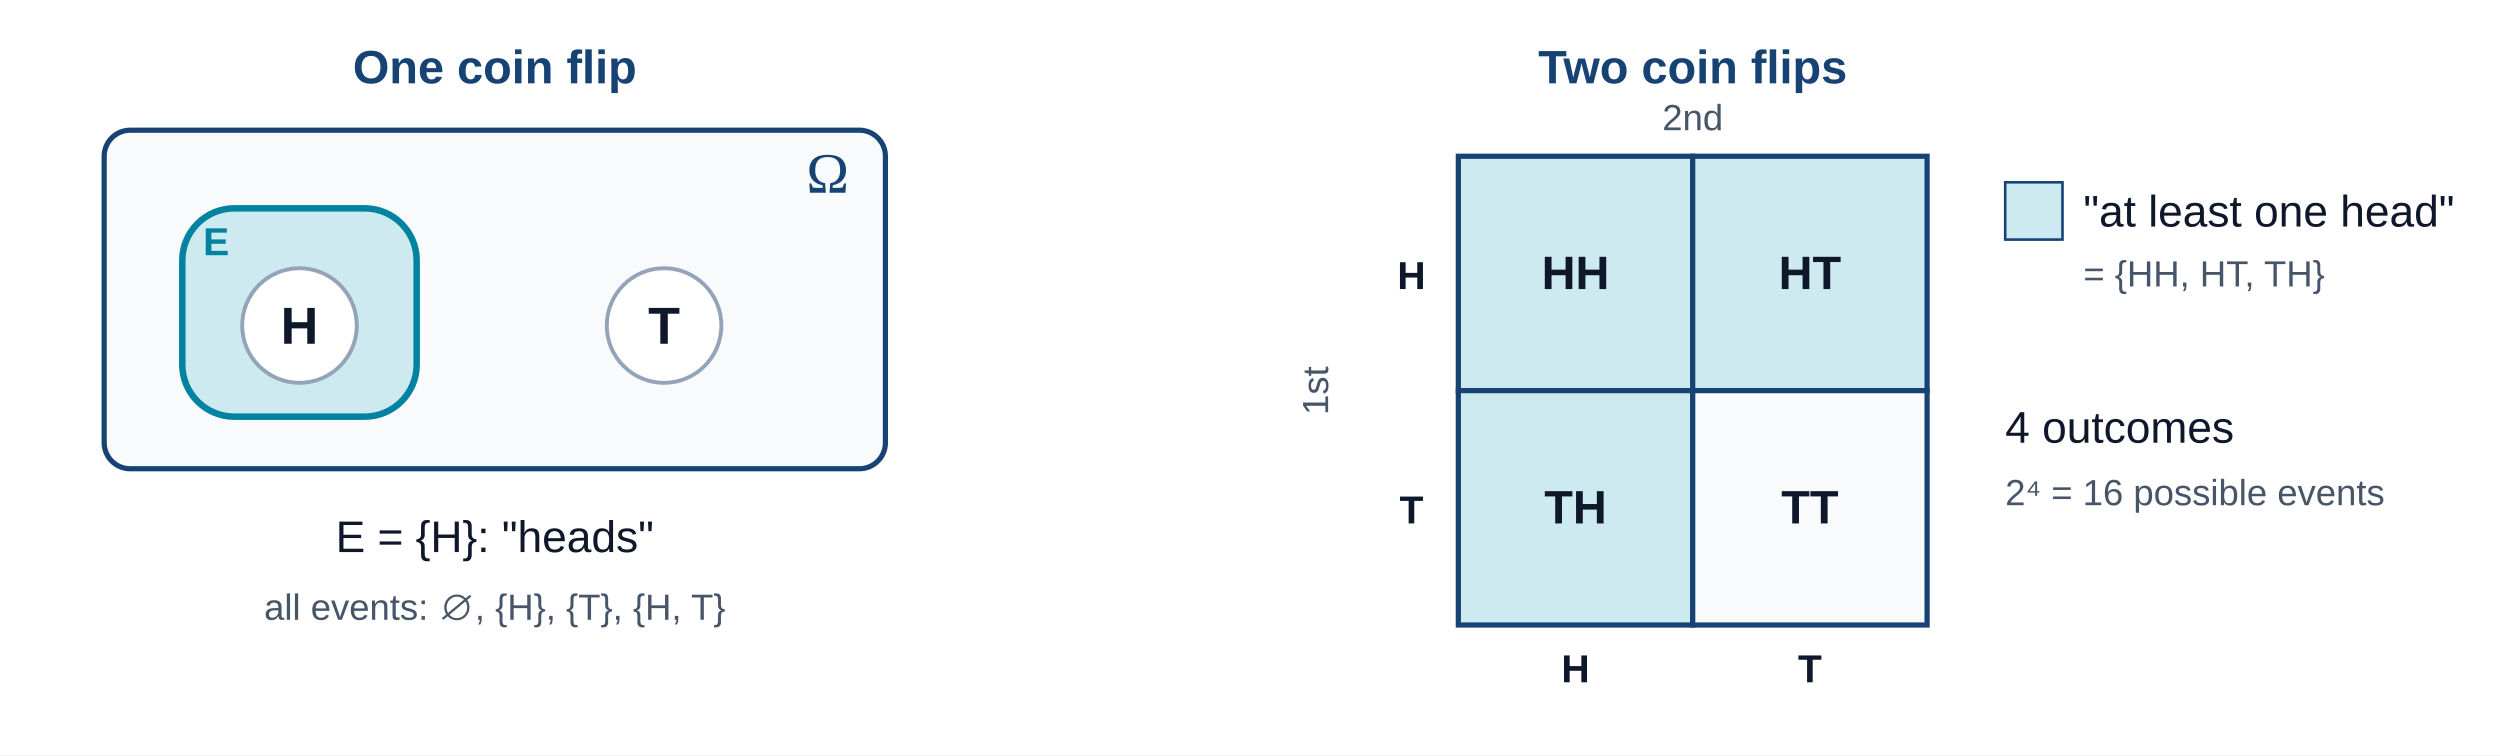
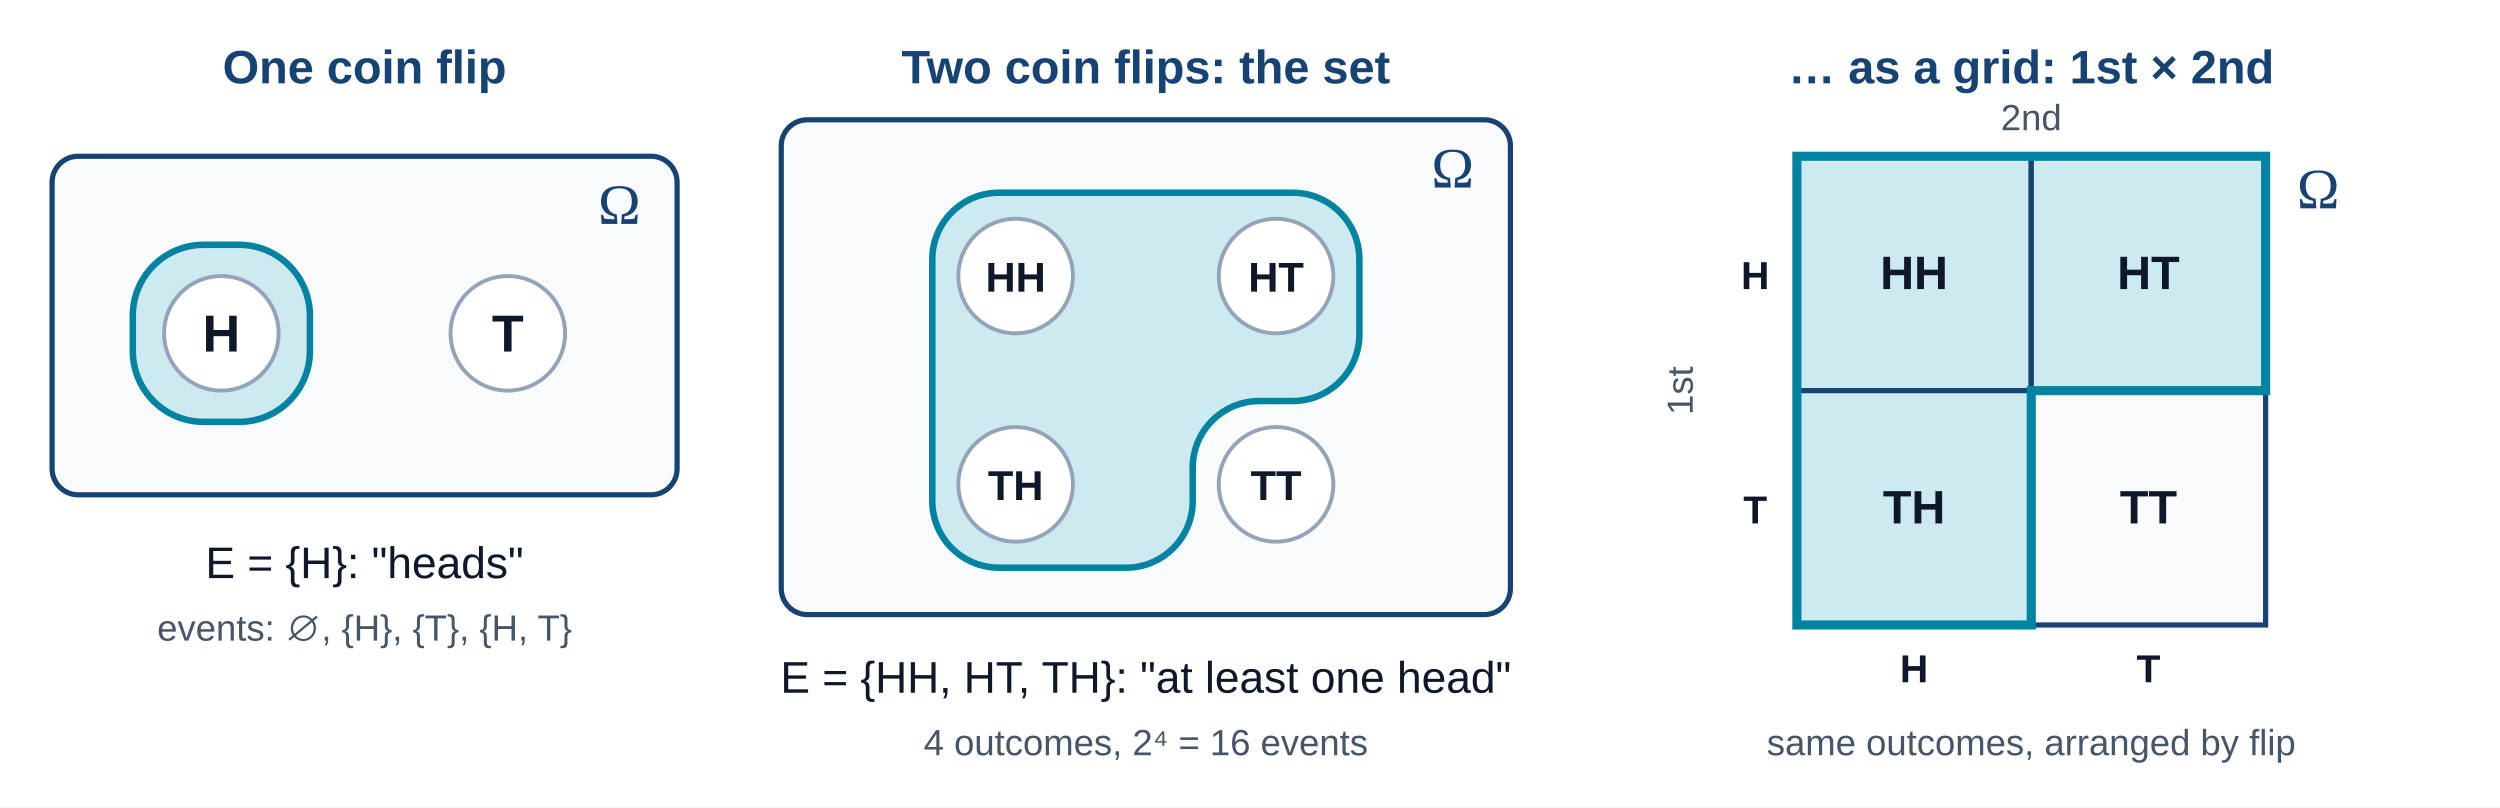
- <svg xmlns="http://www.w3.org/2000/svg" viewBox="0 0 960 290" role="img">
+ <svg xmlns="http://www.w3.org/2000/svg" viewBox="0 0 960 310" role="img">
  <style>
  .t { font: 17px Arial, "Helvetica Neue", sans-serif; fill: #0f172a; }
  .s { font: 14px Arial, "Helvetica Neue", sans-serif; fill: #475569; }
  .h { font: 700 18px Arial, "Helvetica Neue", sans-serif; fill: #164374; }
  .sym { font: 22px "Times New Roman", serif; fill: #164374; }
  .dot { font: 700 15px Arial, "Helvetica Neue", sans-serif; fill: #0f172a; }
</style>
-   <rect x="0" y="0" width="960" height="290" fill="#ffffff" />
-   <text x="190" y="32" class="h" text-anchor="middle">One coin flip</text>
-   <rect x="40" y="50" width="300" height="130" rx="10" fill="#f8fafc" stroke="#164374" stroke-width="2" />
-   <text x="326" y="74" class="sym" text-anchor="end">Ω</text>
-   <rect x="70" y="80" width="90" height="80" rx="20" fill="#cdeaf1" stroke="#0083A1" stroke-width="2.5" />
-   <text x="78" y="98" class="h" text-anchor="start" style="fill:#0083A1;font-size:15px">E</text>
-   <circle cx="115" cy="125" r="22" fill="#ffffff" stroke="#94a3b8" stroke-width="1.5" />
-   <text x="115" y="132" class="dot" text-anchor="middle" style="font-size:20px">H</text>
-   <circle cx="255" cy="125" r="22" fill="#ffffff" stroke="#94a3b8" stroke-width="1.5" />
-   <text x="255" y="132" class="dot" text-anchor="middle" style="font-size:20px">T</text>
-   <text x="190" y="212" class="t" text-anchor="middle">E = {H}: "heads"</text>
-   <text x="190" y="238" class="s" text-anchor="middle">all events: ∅, {H}, {T}, {H, T}</text>
-   <text x="650" y="32" class="h" text-anchor="middle">Two coin flips</text>
-   <text x="510" y="150" class="s" text-anchor="middle" transform="rotate(-90 510 150)">1st</text>
-   <text x="650" y="50" class="s" text-anchor="middle">2nd</text>
-   <text x="542" y="111.0" class="dot" text-anchor="middle">H</text>
-   <rect x="560" y="60" width="90" height="90" fill="#cdeaf1" stroke="#164374" stroke-width="2" />
-   <text x="605.0" y="111.0" class="dot" text-anchor="middle" style="font-size:18px">HH</text>
-   <rect x="650" y="60" width="90" height="90" fill="#cdeaf1" stroke="#164374" stroke-width="2" />
-   <text x="695.0" y="111.0" class="dot" text-anchor="middle" style="font-size:18px">HT</text>
-   <text x="542" y="201.0" class="dot" text-anchor="middle">T</text>
-   <rect x="560" y="150" width="90" height="90" fill="#cdeaf1" stroke="#164374" stroke-width="2" />
-   <text x="605.0" y="201.0" class="dot" text-anchor="middle" style="font-size:18px">TH</text>
-   <rect x="650" y="150" width="90" height="90" fill="#f8fafc" stroke="#164374" stroke-width="2" />
-   <text x="695.0" y="201.0" class="dot" text-anchor="middle" style="font-size:18px">TT</text>
-   <text x="605.0" y="262" class="dot" text-anchor="middle">H</text>
-   <text x="695.0" y="262" class="dot" text-anchor="middle">T</text>
-   <rect x="770" y="70" width="22" height="22" fill="#cdeaf1" stroke="#164374" />
-   <text x="800" y="87" class="t" text-anchor="start">"at least one head"</text>
-   <text x="800" y="110" class="s" text-anchor="start">= {HH, HT, TH}</text>
-   <text x="770" y="170" class="t" text-anchor="start">4 outcomes</text>
-   <text x="770" y="194" class="s" text-anchor="start">2⁴ = 16 possible events</text>
+   <rect x="0" y="0" width="960" height="310" fill="#ffffff" />
+   <text x="140" y="32" class="h" text-anchor="middle">One coin flip</text>
+   <rect x="20" y="60" width="240" height="130" rx="10" fill="#f8fafc" stroke="#164374" stroke-width="2" />
+   <text x="246" y="86" class="sym" text-anchor="end">Ω</text>
+   <rect x="51" y="94" width="68" height="68" rx="27.2" fill="#cdeaf1" stroke="#0083A1" stroke-width="2.5" />
+   <circle cx="85" cy="128" r="22" fill="#ffffff" stroke="#94a3b8" stroke-width="1.5" />
+   <text x="85" y="135" class="dot" text-anchor="middle" style="font-size:20px">H</text>
+   <circle cx="195" cy="128" r="22" fill="#ffffff" stroke="#94a3b8" stroke-width="1.5" />
+   <text x="195" y="135" class="dot" text-anchor="middle" style="font-size:20px">T</text>
+   <text x="140" y="222" class="t" text-anchor="middle">E = {H}: "heads"</text>
+   <text x="140" y="246" class="s" text-anchor="middle">events: ∅, {H}, {T}, {H, T}</text>
+   <text x="440.0" y="32" class="h" text-anchor="middle">Two coin flips: the set</text>
+   <rect x="300" y="46" width="280" height="190" rx="10" fill="#f8fafc" stroke="#164374" stroke-width="2" />
+   <text x="566" y="72" class="sym" text-anchor="end">Ω</text>
+   <path d="M383.6 74 H496.4 A25.6 25.6 0 0 1 522 99.6 V128.4 A25.6 25.6 0 0 1 496.4 154 H483.6 A25.6 25.6 0 0 0 458 179.6 V192.4 A25.6 25.6 0 0 1 432.4 218 H383.6 A25.6 25.6 0 0 1 358 192.4 V99.6 A25.6 25.6 0 0 1 383.6 74 Z" fill="#cdeaf1" stroke="#0083A1" stroke-width="2.5" />
+   <g>
+     <circle cx="390" cy="106" r="22" fill="#ffffff" stroke="#94a3b8" stroke-width="1.5" />
+     <text x="390" y="112" class="dot" text-anchor="middle" style="font-size:16px">HH</text>
+   </g>
+   <g>
+     <circle cx="490" cy="106" r="22" fill="#ffffff" stroke="#94a3b8" stroke-width="1.5" />
+     <text x="490" y="112" class="dot" text-anchor="middle" style="font-size:16px">HT</text>
+   </g>
+   <g>
+     <circle cx="390" cy="186" r="22" fill="#ffffff" stroke="#94a3b8" stroke-width="1.5" />
+     <text x="390" y="192" class="dot" text-anchor="middle" style="font-size:16px">TH</text>
+   </g>
+   <g>
+     <circle cx="490" cy="186" r="22" fill="#ffffff" stroke="#94a3b8" stroke-width="1.5" />
+     <text x="490" y="192" class="dot" text-anchor="middle" style="font-size:16px">TT</text>
+   </g>
+   <text x="440" y="266" class="t" text-anchor="middle">E = {HH, HT, TH}: "at least one head"</text>
+   <text x="440" y="290" class="s" text-anchor="middle">4 outcomes, 2⁴ = 16 events</text>
+   <text x="780" y="32" class="h" text-anchor="middle">… as a grid: 1st × 2nd</text>
+   <text x="650" y="150" class="s" text-anchor="middle" transform="rotate(-90 650 150)">1st</text>
+   <text x="674" y="111.0" class="dot" text-anchor="middle">H</text>
+   <rect x="690" y="60" width="90" height="90" fill="#cdeaf1" stroke="#164374" stroke-width="2" />
+   <text x="735.0" y="111.0" class="dot" text-anchor="middle" style="font-size:18px">HH</text>
+   <rect x="780" y="60" width="90" height="90" fill="#cdeaf1" stroke="#164374" stroke-width="2" />
+   <text x="825.0" y="111.0" class="dot" text-anchor="middle" style="font-size:18px">HT</text>
+   <text x="674" y="201.0" class="dot" text-anchor="middle">T</text>
+   <rect x="690" y="150" width="90" height="90" fill="#cdeaf1" stroke="#164374" stroke-width="2" />
+   <text x="735.0" y="201.0" class="dot" text-anchor="middle" style="font-size:18px">TH</text>
+   <rect x="780" y="150" width="90" height="90" fill="#f8fafc" stroke="#164374" stroke-width="2" />
+   <text x="825.0" y="201.0" class="dot" text-anchor="middle" style="font-size:18px">TT</text>
+   <text x="735.0" y="262" class="dot" text-anchor="middle">H</text>
+   <text x="825.0" y="262" class="dot" text-anchor="middle">T</text>
+   <text x="780" y="50" class="s" text-anchor="middle">2nd</text>
+   <text x="882" y="80" class="sym" text-anchor="start">Ω</text>
+   <path d="M690 60 H870 V150 H780 V240 H690 Z" fill="none" stroke="#0083A1" stroke-width="3.5" />
+   <text x="780" y="290" class="s" text-anchor="middle">same outcomes, arranged by flip</text>
</svg>
